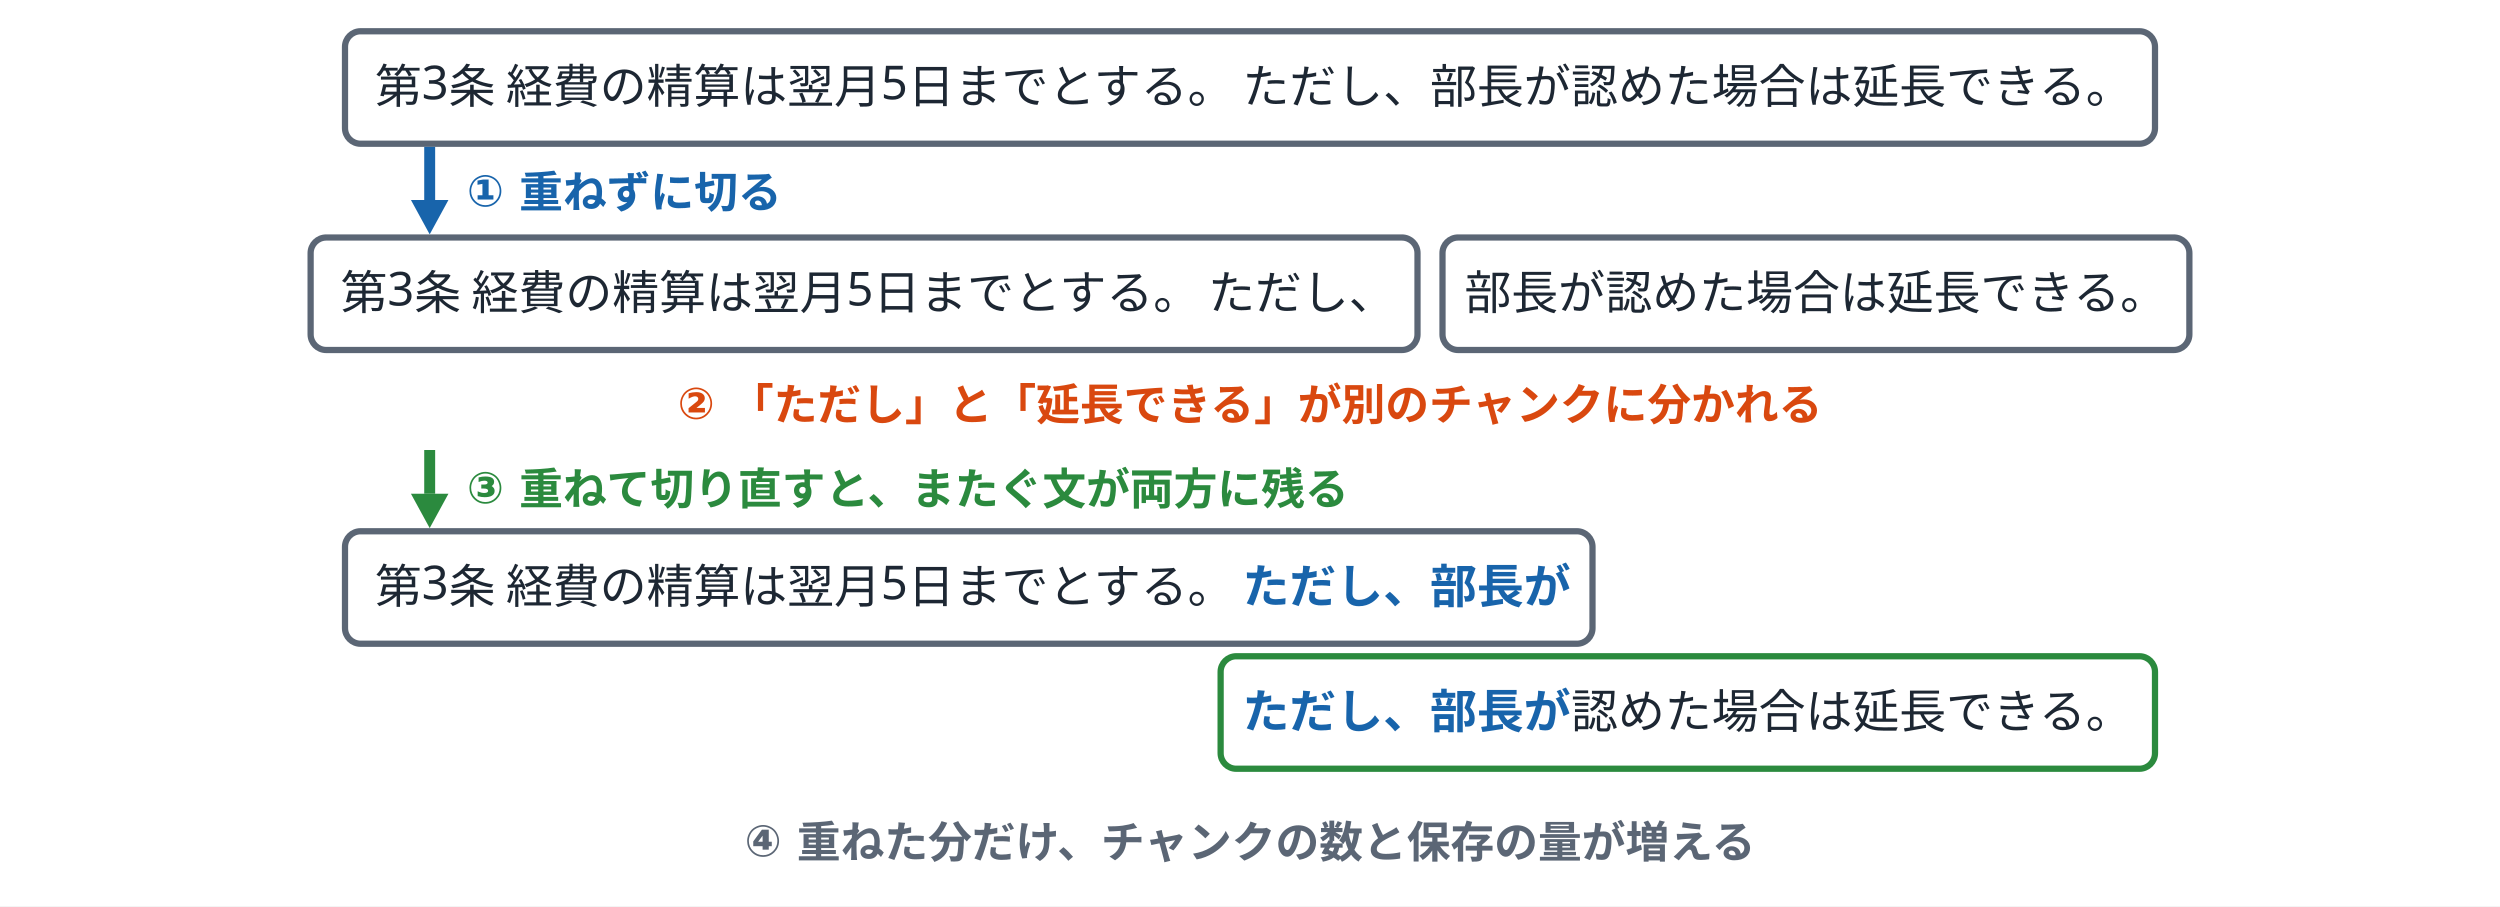
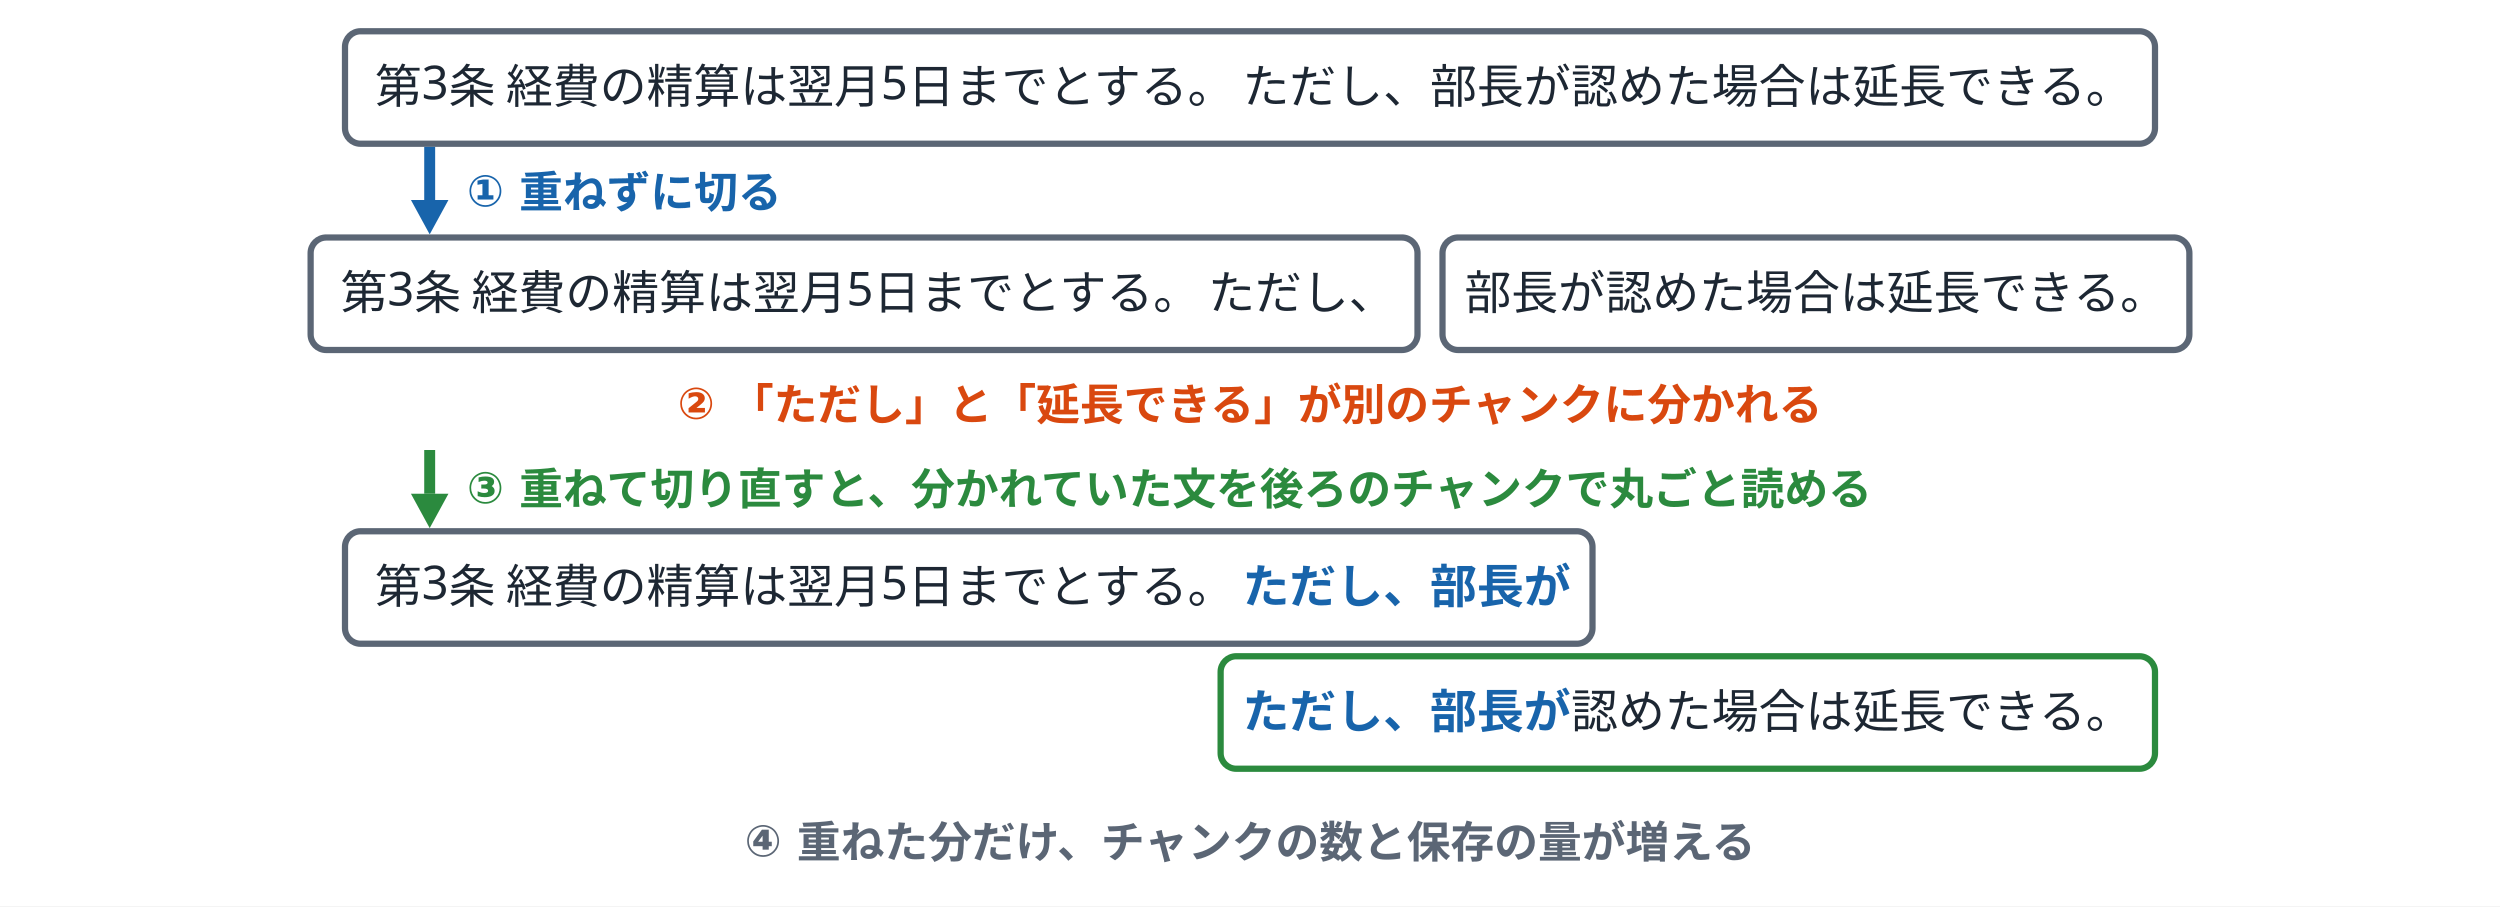
<svg xmlns="http://www.w3.org/2000/svg" viewBox="0 0 1600 580" width="1600" height="580" font-family="'Hiragino Sans', 'Hiragino Kaku Gothic ProN', 'Meiryo', sans-serif">
  <rect x="0" y="0" width="1600" height="580" fill="#ffffff" />
  <rect x="220.8" y="20" width="1158.4" height="72" rx="10" fill="#fff" stroke="#5b6675" stroke-width="4" />
  <text x="515.0" y="66" font-size="30" fill="#1d2733" text-anchor="middle">第3条 経費の精算は翌月5日までとする。</text>
  <text x="855.2" y="66" font-size="30" fill="#1d2733" text-anchor="middle">ただし、</text>
  <text x="960.2" y="66" font-size="30" fill="#1d2733" text-anchor="middle">部長が</text>
  <text x="1185.2" y="66" font-size="30" fill="#1d2733" text-anchor="middle">認めた場合は延長できる。</text>
  <g>
    <path d="M275 94 L275 128" fill="none" stroke="#1864ab" stroke-width="7" stroke-linejoin="round" />
    <polygon points="275,150 263,128 287,128" fill="#1864ab" />
    <text x="298.8" y="132" font-size="28" fill="#1864ab" font-weight="700" text-anchor="start">① 重ねずに切る</text>
    <rect x="198.8" y="152" width="708.4" height="72" rx="10" fill="#fff" stroke="#5b6675" stroke-width="4" />
    <text x="493.0" y="198" font-size="30" fill="#1d2733" text-anchor="middle">第3条 経費の精算は翌月5日までとする。</text>
    <text x="833.2" y="198" font-size="30" fill="#1d2733" text-anchor="middle">ただし、</text>
    <rect x="923.2" y="152" width="478" height="72" rx="10" fill="#fff" stroke="#5b6675" stroke-width="4" />
    <text x="982.2" y="198" font-size="30" fill="#1d2733" text-anchor="middle">部長が</text>
    <text x="1207.2" y="198" font-size="30" fill="#1d2733" text-anchor="middle">認めた場合は延長できる。</text>
    <text x="800" y="268" font-size="28" fill="#d9480f" font-weight="700" text-anchor="middle">② 「ただし」と「延長できる」が別のチャンクに分かれる</text>
  </g>
  <g>
    <path d="M275 288 L275 316" fill="none" stroke="#2b8a3e" stroke-width="7" stroke-linejoin="round" />
    <polygon points="275,338 263,316 287,316" fill="#2b8a3e" />
-     <text x="298.8" y="322" font-size="28" fill="#2b8a3e" font-weight="700" text-anchor="start">③ 重ねて切り直すと、またぐ文が両方に残る</text>
+     <text x="298.8" y="322" font-size="28" fill="#2b8a3e" font-weight="700" text-anchor="start">③ 重ねて切り直すと、分かれていた文を後ろのチャンクで丸ごと読める</text>
    <rect x="220.8" y="340" width="798.4" height="72" rx="10" fill="#fff" stroke="#5b6675" stroke-width="4" />
    <text x="515.0" y="386" font-size="30" fill="#1d2733" text-anchor="middle">第3条 経費の精算は翌月5日までとする。</text>
    <text x="855.2" y="386" font-size="30" fill="#1864ab" font-weight="700" text-anchor="middle">ただし、</text>
    <text x="960.2" y="386" font-size="30" fill="#1864ab" font-weight="700" text-anchor="middle">部長が</text>
    <rect x="781.2" y="420" width="598" height="72" rx="10" fill="#fff" stroke="#2b8a3e" stroke-width="4" />
    <text x="855.2" y="466" font-size="30" fill="#1864ab" font-weight="700" text-anchor="middle">ただし、</text>
    <text x="960.2" y="466" font-size="30" fill="#1864ab" font-weight="700" text-anchor="middle">部長が</text>
    <text x="1185.2" y="466" font-size="30" fill="#1d2733" text-anchor="middle">認めた場合は延長できる。</text>
  </g>
  <g>
    <text x="800" y="548" font-size="28" fill="#5b6675" font-weight="700" text-anchor="middle">④ 重ねた分だけ、チャンクの数と保存の量が増える</text>
  </g>
</svg>
